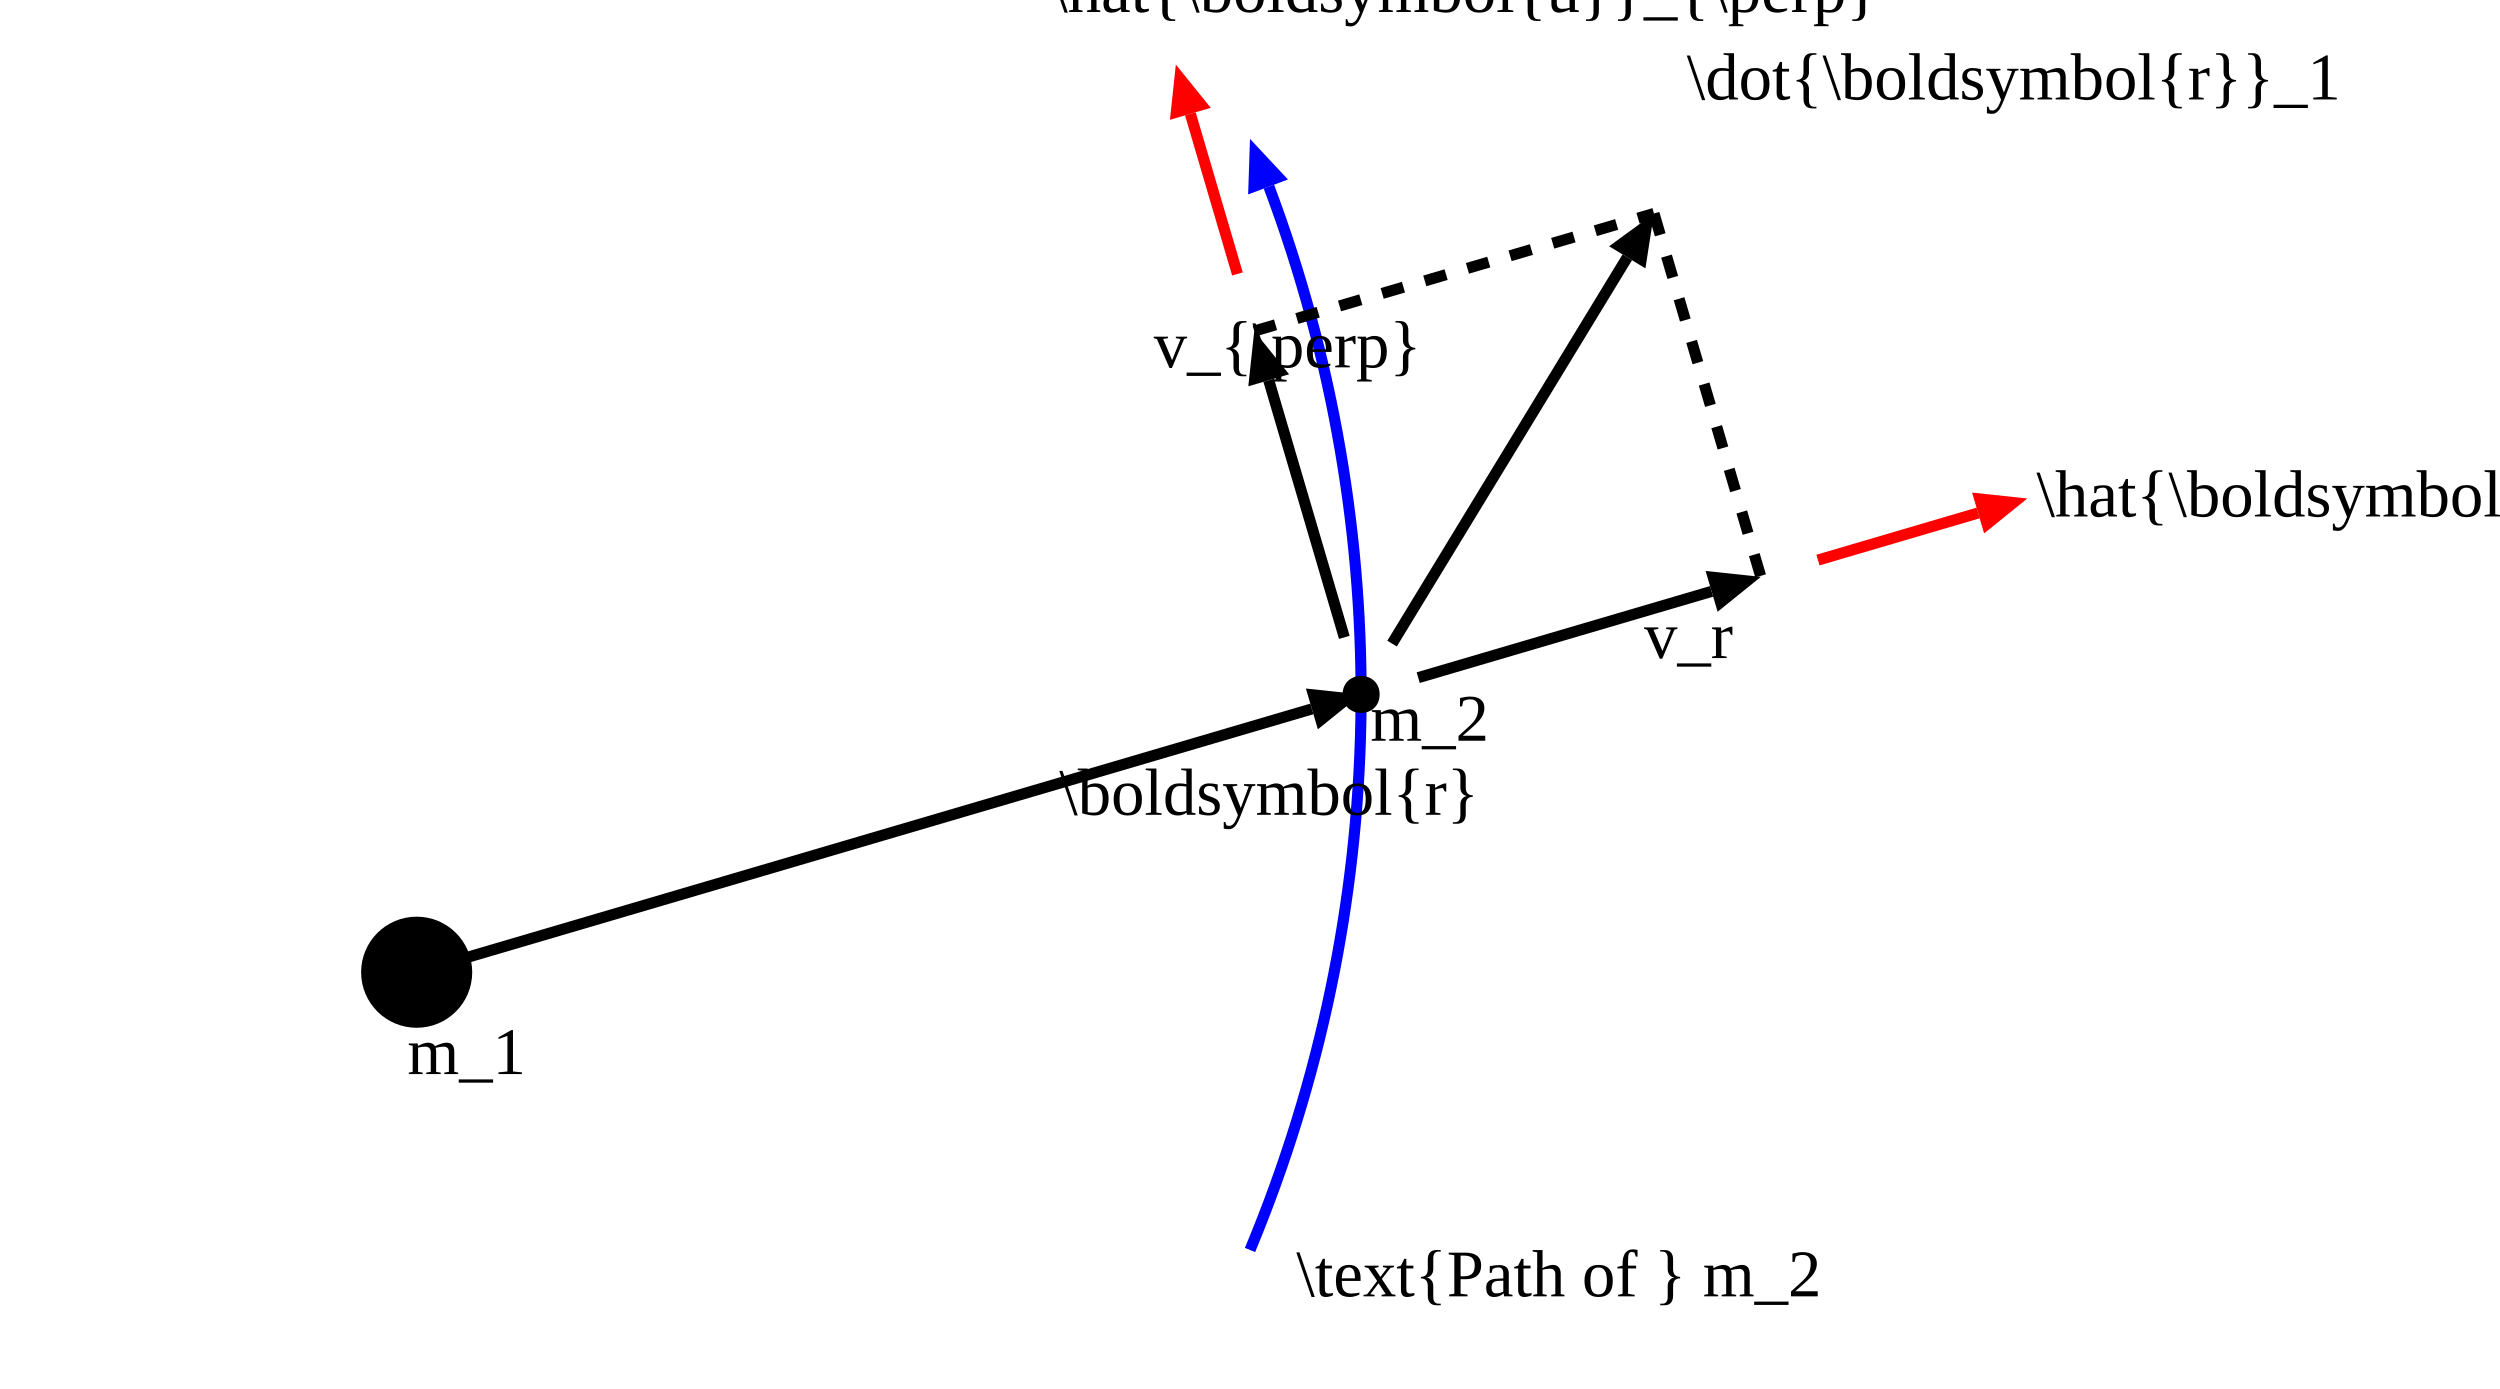
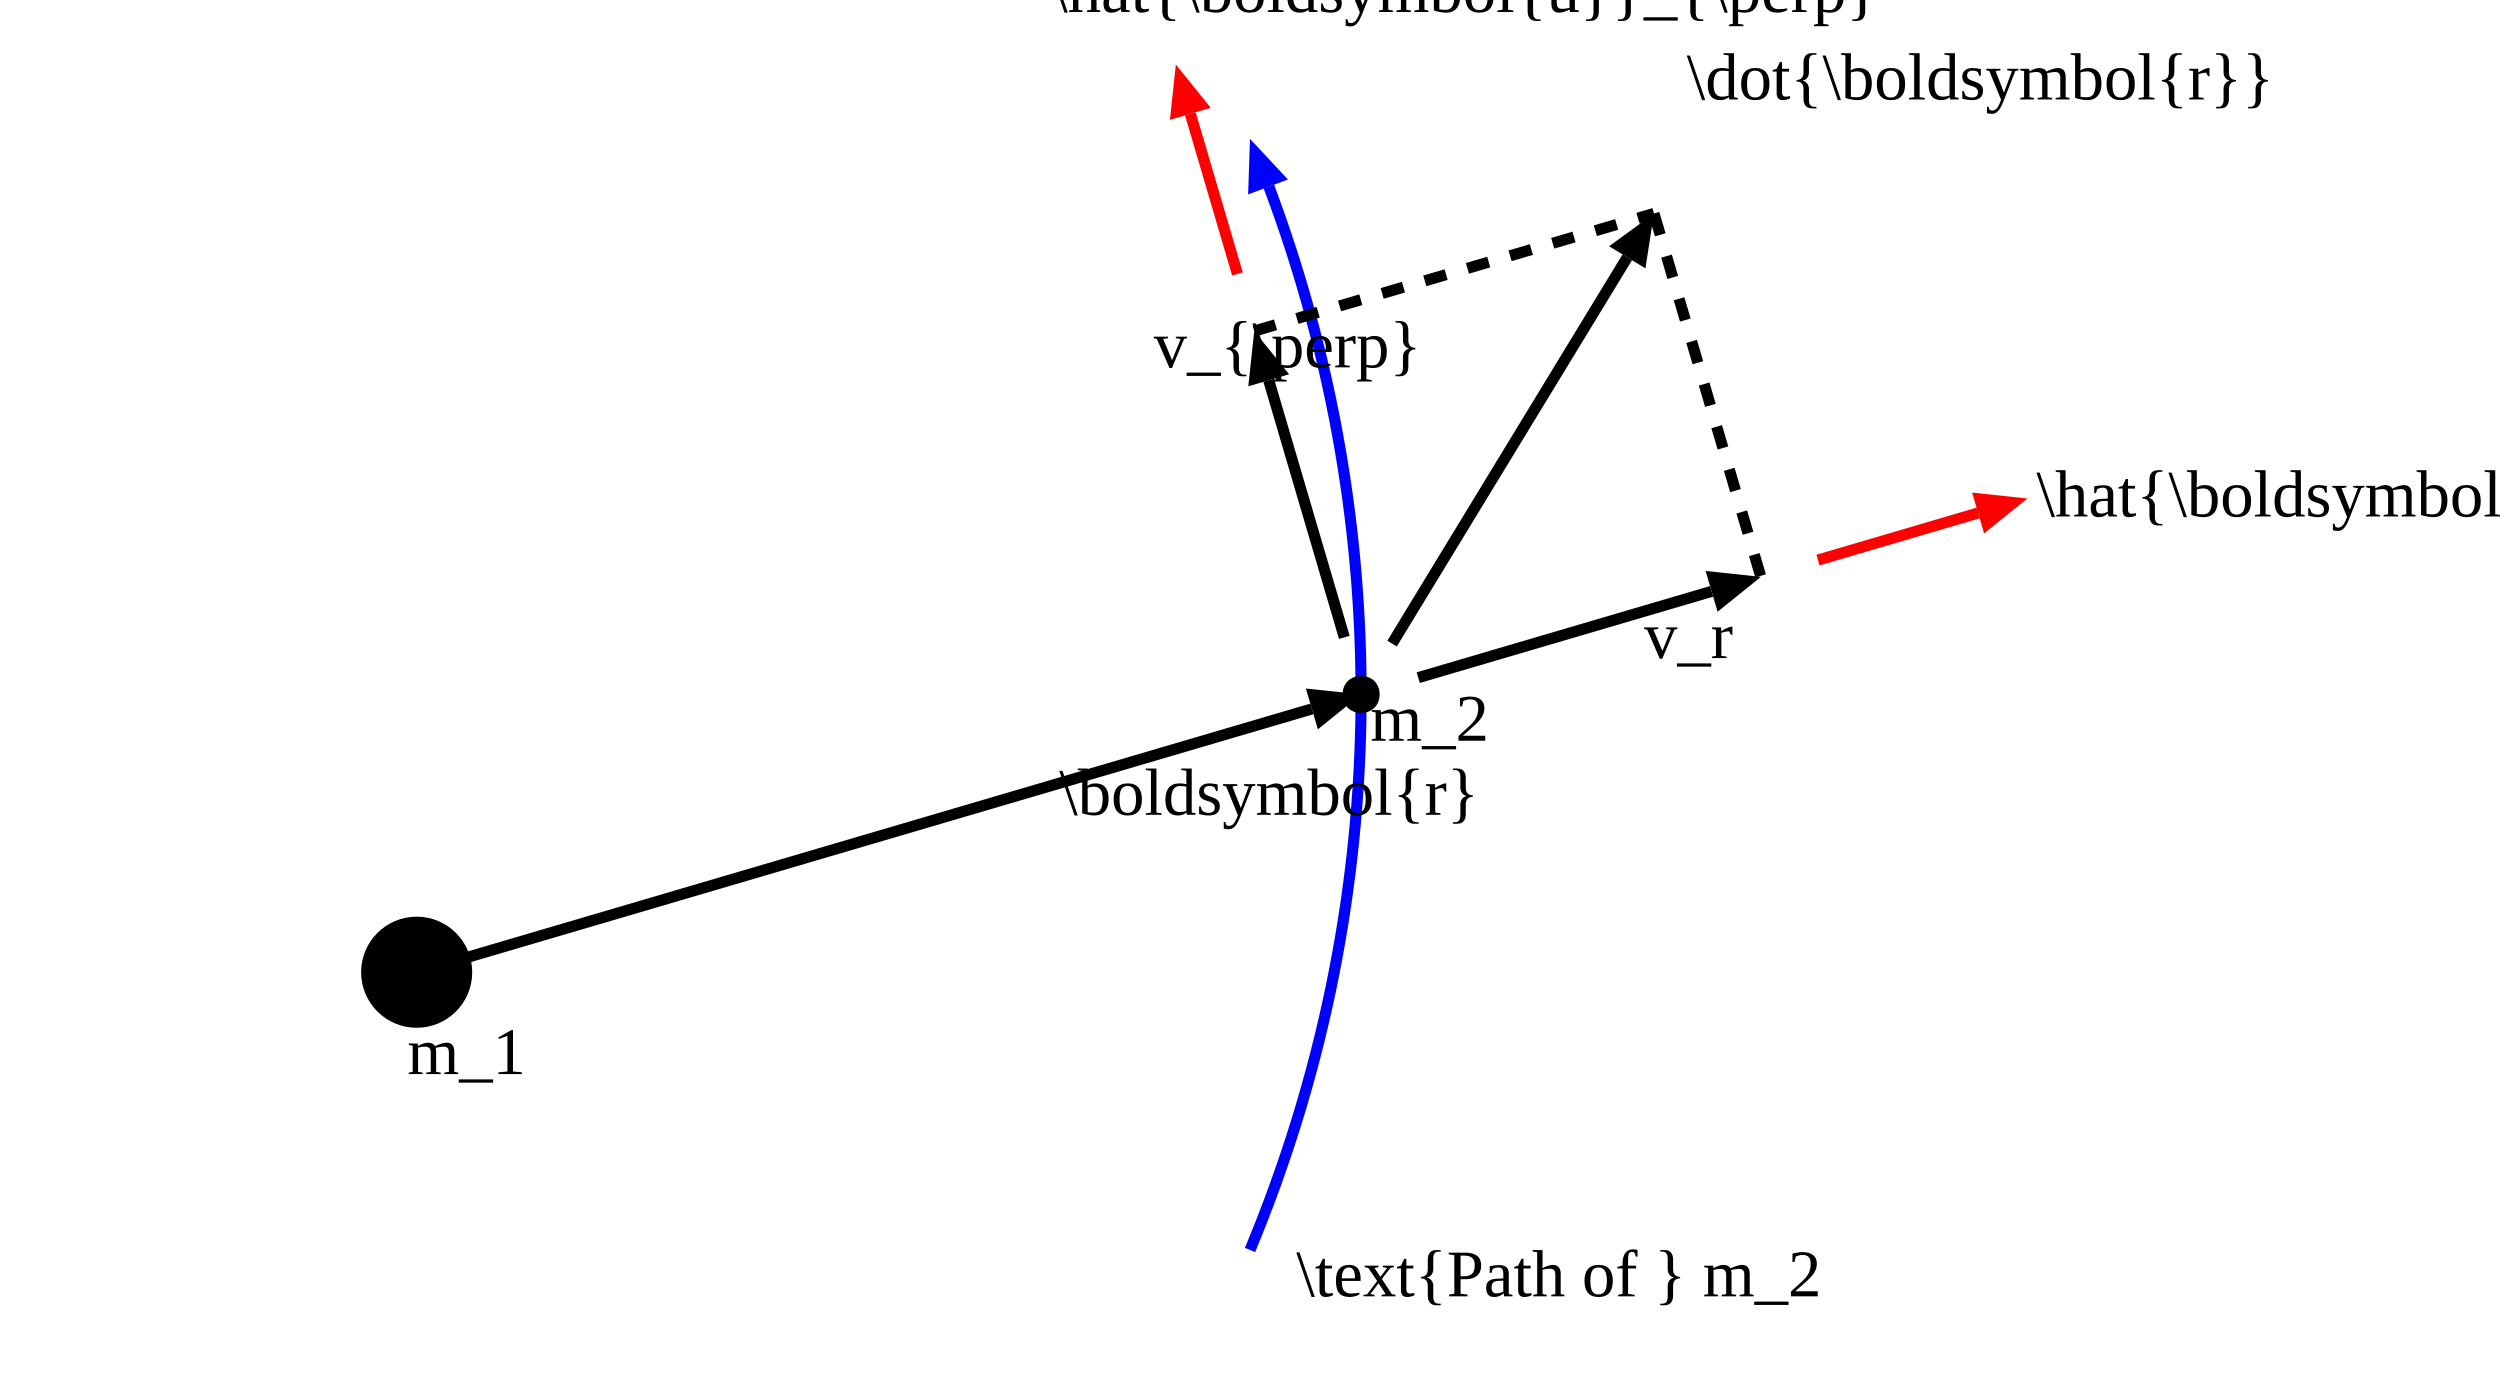
<svg xmlns="http://www.w3.org/2000/svg" width="450pt" height="250pt" viewBox="0 0 450 250" version="1.1">
  <g id="surface36">
    <path style="fill:none;stroke-width:2;stroke-linecap:butt;stroke-linejoin:miter;stroke:rgb(0%,0%,100%);stroke-opacity:1;stroke-miterlimit:10;" d="M 225 225 C 250.438 163.953 251.652 95.504 228.402 33.59 " />
    <path style=" stroke:none;fill-rule:nonzero;fill:rgb(0%,0%,100%);fill-opacity:1;" d="M 224.664 34.996 L 225 25 L 231.832 32.305 " />
    <path style=" stroke:none;fill-rule:nonzero;fill:rgb(0%,0%,0%);fill-opacity:1;" d="M 85 175 C 85 180.523 80.523 185 75 185 C 69.477 185 65 180.523 65 175 C 65 169.477 69.477 165 75 165 C 80.523 165 85 169.477 85 175 " />
    <path style=" stroke:none;fill-rule:nonzero;fill:rgb(0%,0%,0%);fill-opacity:1;" d="M 248.332 125 C 248.332 129.445 241.668 129.445 241.668 125 C 241.668 120.555 248.332 120.555 248.332 125 " />
    <path style="fill:none;stroke-width:2;stroke-linecap:butt;stroke-linejoin:miter;stroke:rgb(0%,0%,0%);stroke-opacity:1;stroke-miterlimit:10;" d="M 75 175 L 236.137 127.605 " />
    <path style=" stroke:none;fill-rule:nonzero;fill:rgb(0%,0%,0%);fill-opacity:1;" d="M 235.059 123.934 L 245 125 L 237.215 131.277 " />
    <path style="fill:none;stroke-width:2;stroke-linecap:butt;stroke-linejoin:miter;stroke:rgb(0%,0%,0%);stroke-opacity:1;stroke-miterlimit:10;" d="M 255.277 121.977 L 308.09 106.445 " />
    <path style=" stroke:none;fill-rule:nonzero;fill:rgb(0%,0%,0%);fill-opacity:1;" d="M 307.008 102.773 L 316.953 103.836 L 309.168 110.117 " />
    <path style="fill:none;stroke-width:2;stroke-linecap:butt;stroke-linejoin:miter;stroke:rgb(0%,0%,0%);stroke-opacity:1;stroke-miterlimit:10;" d="M 241.977 114.723 L 228.367 68.453 " />
    <path style=" stroke:none;fill-rule:nonzero;fill:rgb(0%,0%,0%);fill-opacity:1;" d="M 224.695 69.531 L 225.762 59.59 L 232.039 67.371 " />
    <path style="fill:none;stroke-width:2;stroke-linecap:butt;stroke-linejoin:miter;stroke:rgb(0%,0%,0%);stroke-opacity:1;stroke-miterlimit:10;" d="M 250.57 115.848 L 292.91 46.316 " />
    <path style=" stroke:none;fill-rule:nonzero;fill:rgb(0%,0%,0%);fill-opacity:1;" d="M 289.641 44.328 L 297.715 38.426 L 296.176 48.309 " />
    <path style="fill:none;stroke-width:2;stroke-linecap:butt;stroke-linejoin:miter;stroke:rgb(100%,0%,0%);stroke-opacity:1;stroke-miterlimit:10;" d="M 327.23 100.812 L 356.059 92.336 " />
    <path style=" stroke:none;fill-rule:nonzero;fill:rgb(100%,0%,0%);fill-opacity:1;" d="M 354.977 88.664 L 364.922 89.73 L 357.137 96.008 " />
    <path style="fill:none;stroke-width:2;stroke-linecap:butt;stroke-linejoin:miter;stroke:rgb(100%,0%,0%);stroke-opacity:1;stroke-miterlimit:10;" d="M 222.738 49.309 L 214.262 20.484 " />
    <path style=" stroke:none;fill-rule:nonzero;fill:rgb(100%,0%,0%);fill-opacity:1;" d="M 210.59 21.562 L 211.652 11.621 L 217.93 19.402 " />
    <path style="fill:none;stroke-width:2;stroke-linecap:butt;stroke-linejoin:miter;stroke:rgb(0%,0%,0%);stroke-opacity:1;stroke-dasharray:4,4;stroke-miterlimit:10;" d="M 225.762 59.59 L 297.715 38.426 " />
    <path style="fill:none;stroke-width:2;stroke-linecap:butt;stroke-linejoin:miter;stroke:rgb(0%,0%,0%);stroke-opacity:1;stroke-dasharray:4,4;stroke-miterlimit:10;" d="M 297.715 38.426 L 316.953 103.836 " />
  </g>
  <text class="math" x="143.0pt" y="110.0pt">\boldsymbol{r}</text>
-   <text class="math" x="227.714pt" y="13.426pt">\dot{\boldsymbol{r}}_1</text>
+   <text class="math" x="227.714pt" y="13.426pt">\dot{\boldsymbol{r}}</text>
  <text class="math" x="175.0pt" y="175.0pt">\text{Path of } m_2</text>
  <text class="math" x="55.0pt" y="145.0pt">m_1</text>
  <text class="math" x="185.0pt" y="100.0pt">m_2</text>
  <text class="math" x="221.952pt" y="88.838pt">v_r</text>
  <text class="math" x="155.761pt" y="49.589pt">v_{\perp}</text>
  <text class="math" x="274.921pt" y="69.729pt">\hat{\boldsymbol{u}}_{r}</text>
  <text class="math" x="141.653pt" y="1.62pt">\hat{\boldsymbol{u}}_{\perp}</text>
</svg>
